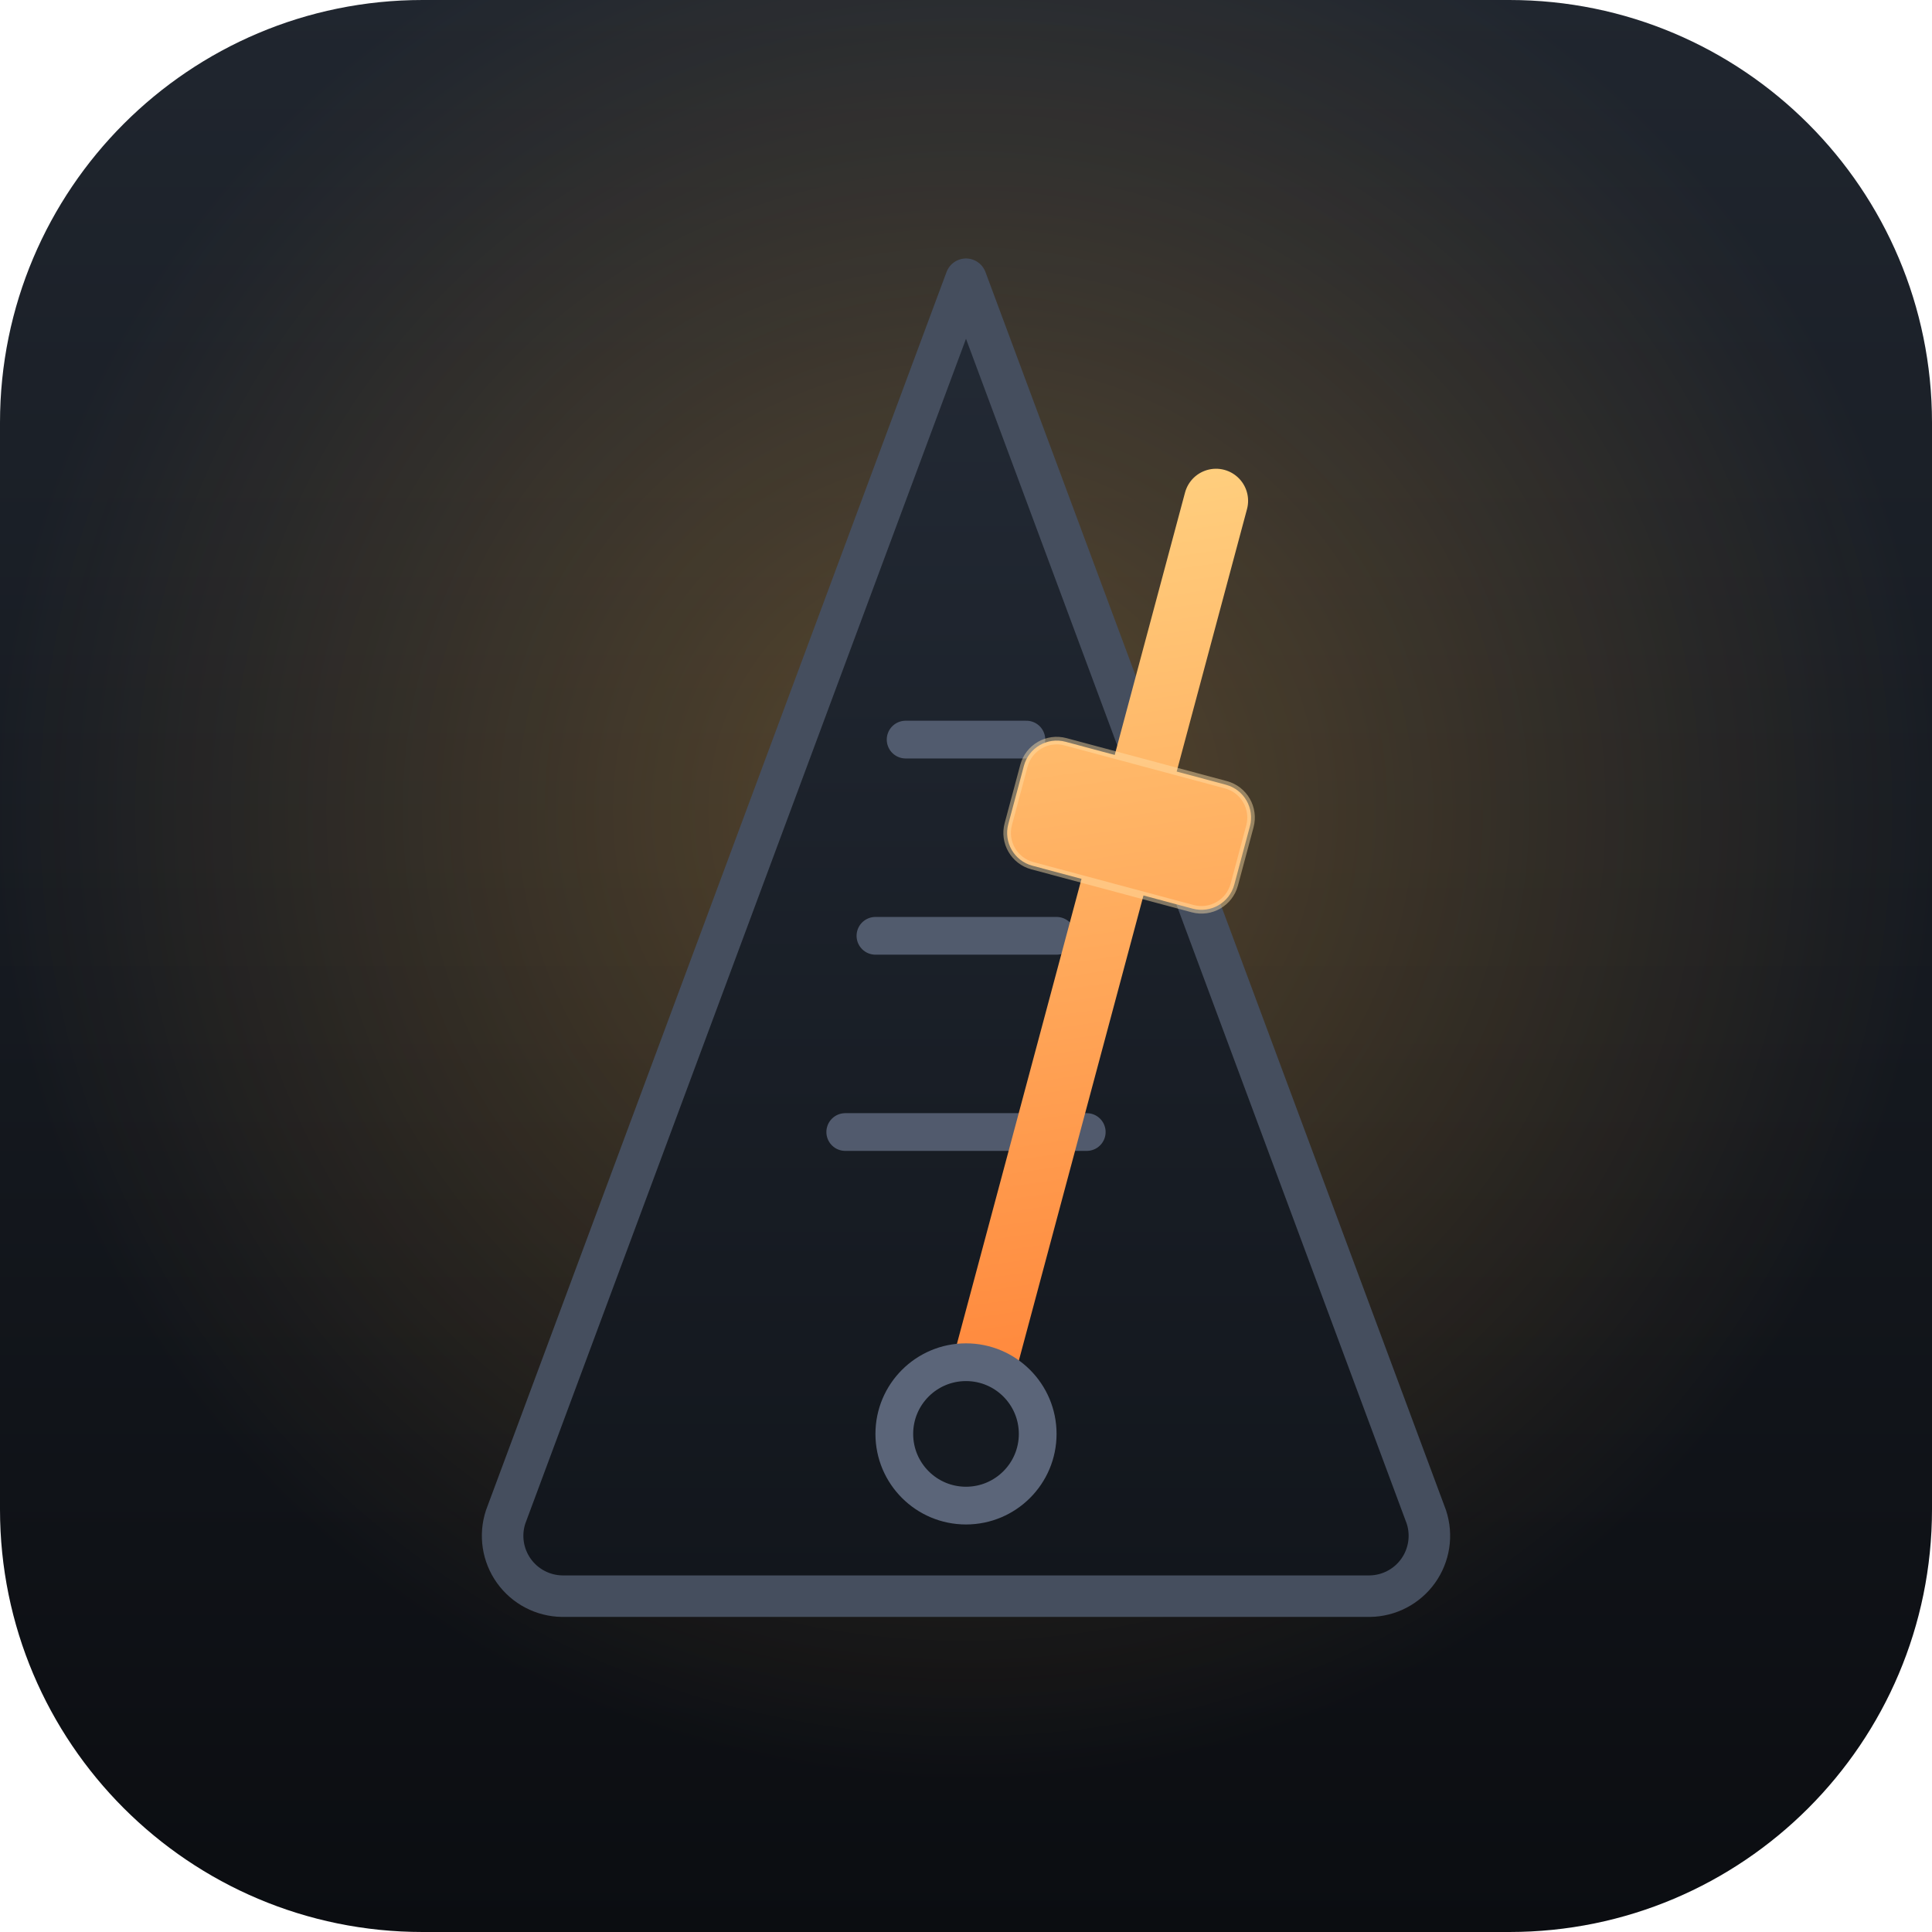
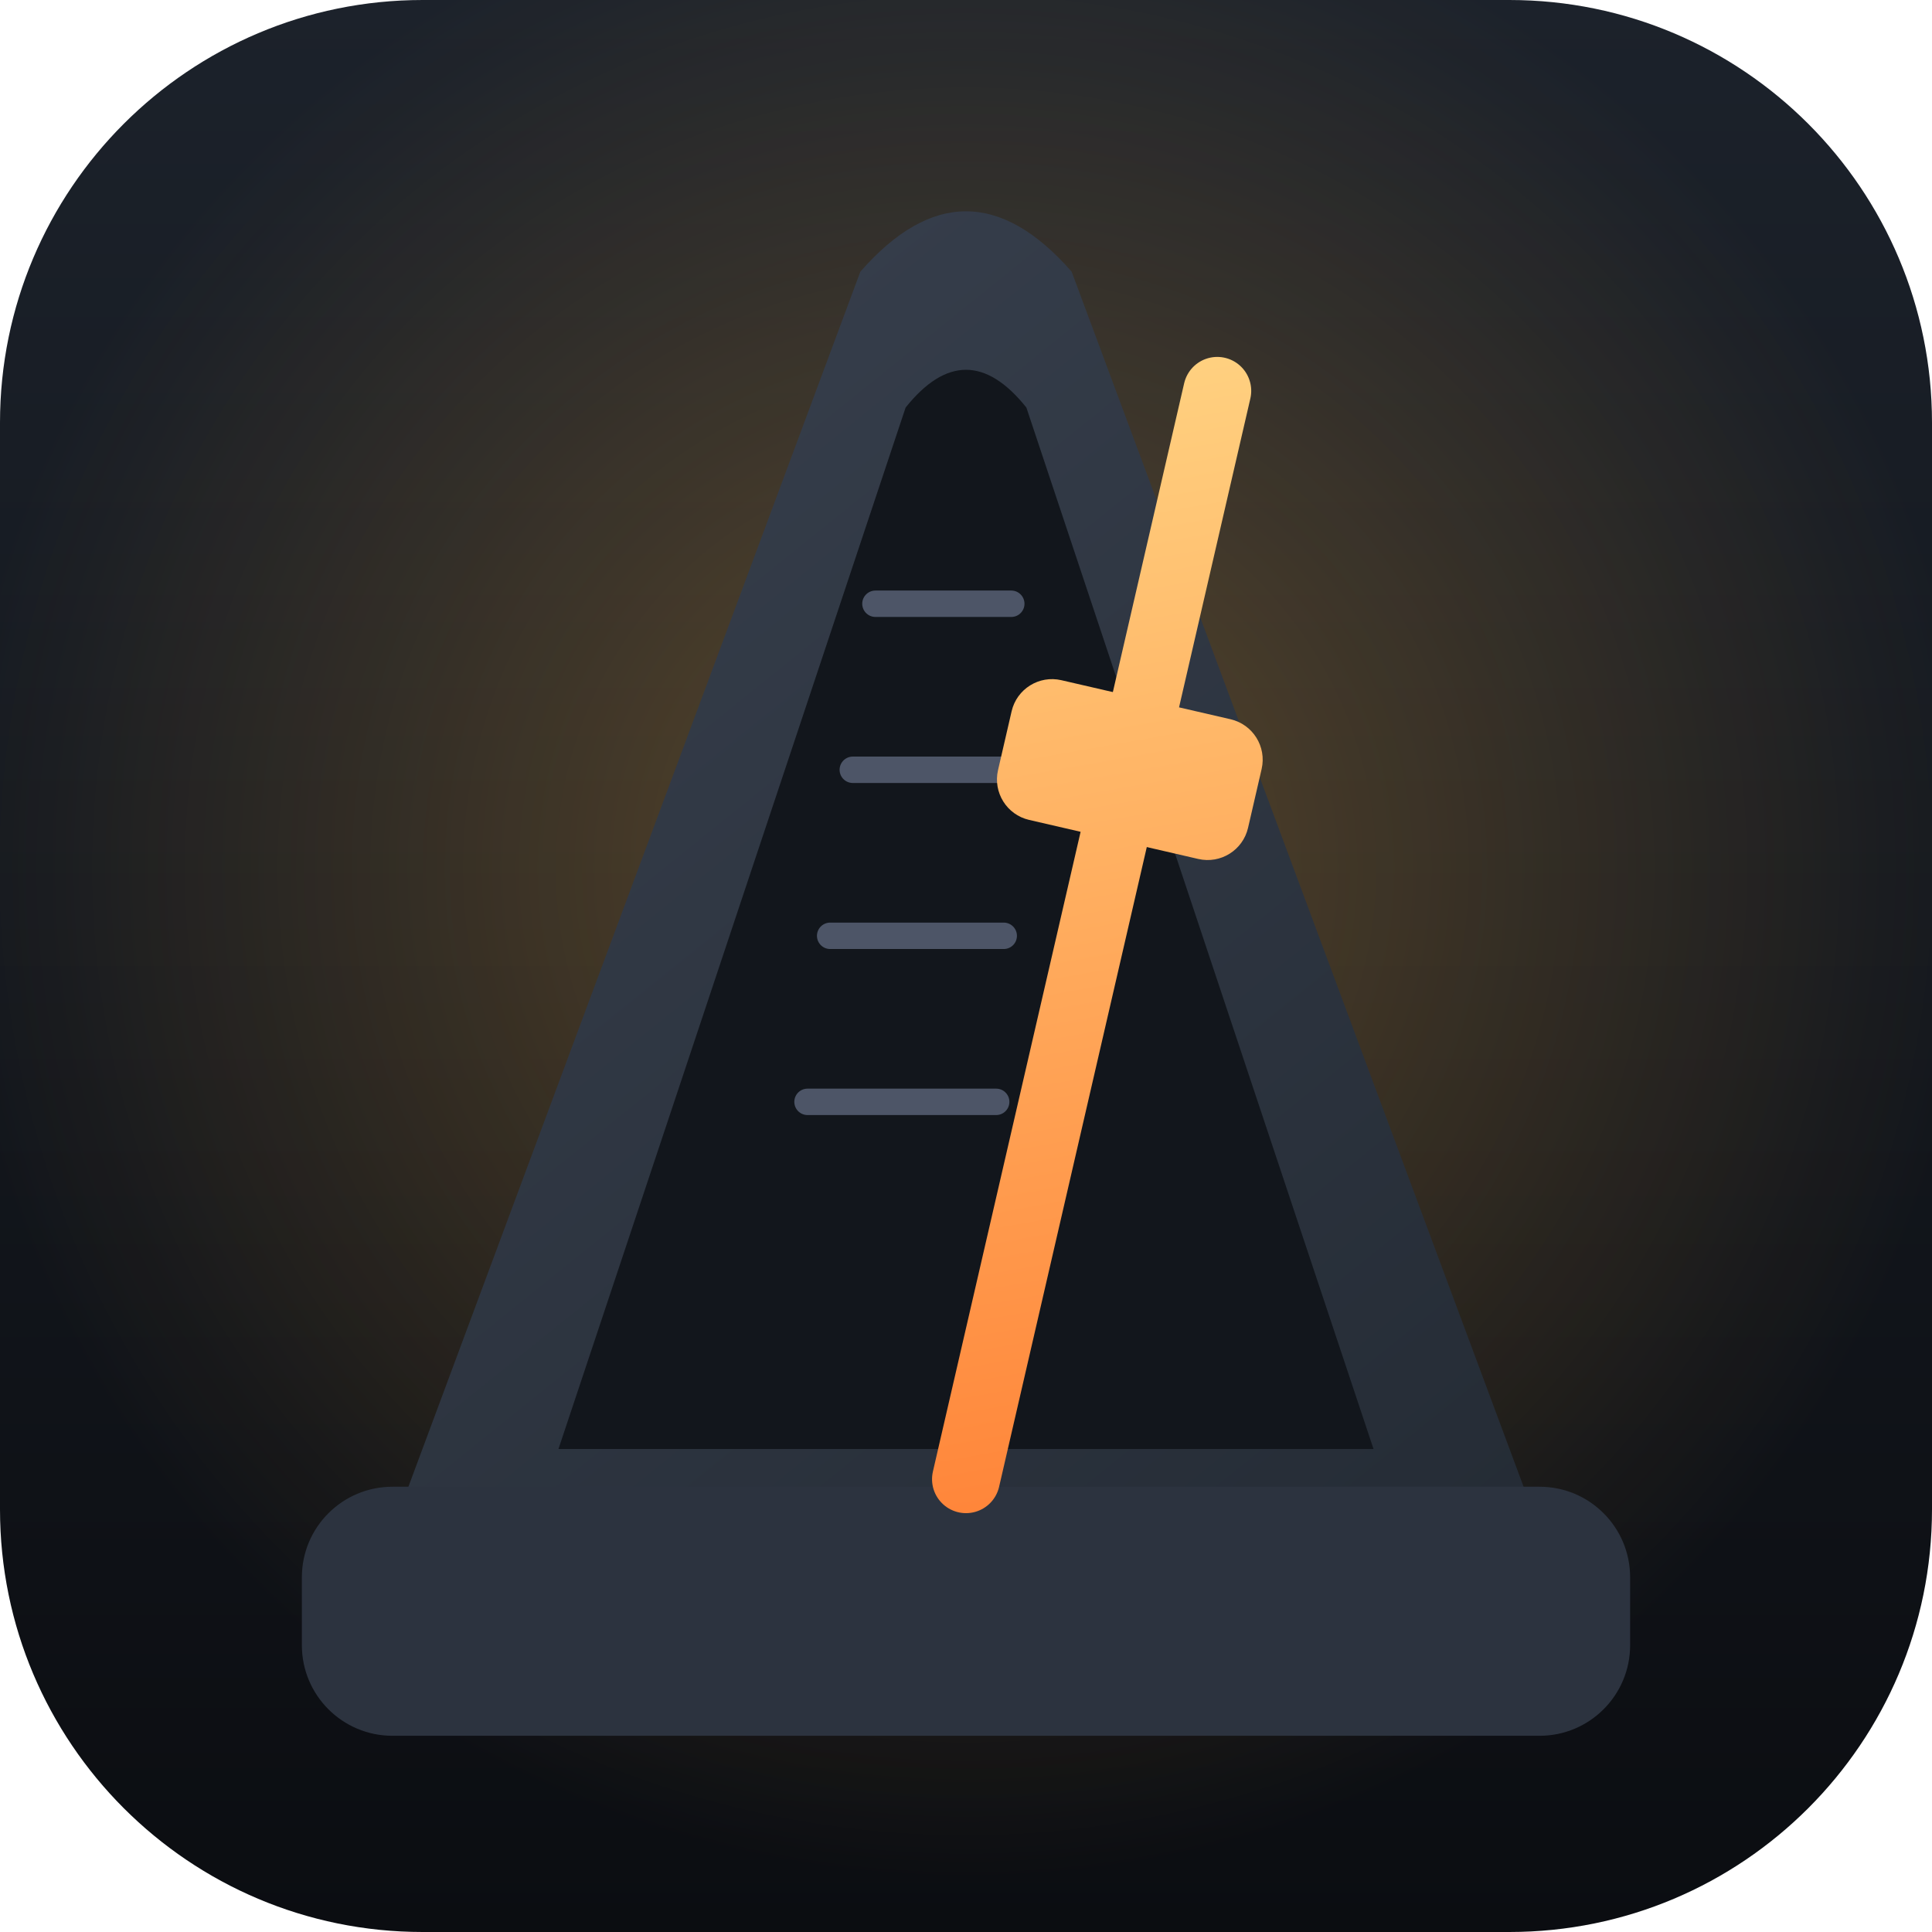
<svg xmlns="http://www.w3.org/2000/svg" viewBox="0 0 512 512">
  <defs>
    <linearGradient id="bg" x1="0" y1="0" x2="0" y2="1">
-       <stop offset="0%" stop-color="#20262f" />
+       <stop offset="0%" stop-color="#1c222b" />
      <stop offset="100%" stop-color="#0b0d11" />
    </linearGradient>
-     <linearGradient id="acc" gradientUnits="userSpaceOnUse" x1="200" y1="110" x2="320" y2="390">
+     <linearGradient id="body" gradientUnits="userSpaceOnUse" x1="90" y1="60" x2="420" y2="470">
+       <stop offset="0%" stop-color="#39414f" />
+       <stop offset="100%" stop-color="#222932" />
+     </linearGradient>
+     <linearGradient id="acc" gradientUnits="userSpaceOnUse" x1="190" y1="90" x2="330" y2="420">
      <stop offset="0%" stop-color="#ffd685" />
      <stop offset="100%" stop-color="#ff7a2f" />
    </linearGradient>
-     <linearGradient id="body" gradientUnits="userSpaceOnUse" x1="256" y1="80" x2="256" y2="420">
-       <stop offset="0%" stop-color="#232a35" />
-       <stop offset="100%" stop-color="#12161c" />
-     </linearGradient>
-     <radialGradient id="glow" cx="0.5" cy="0.42" r="0.5">
-       <stop offset="0%" stop-color="#ffb648" stop-opacity=".28" />
+     <radialGradient id="glow" cx="0.5" cy="0.45" r="0.52">
+       <stop offset="0%" stop-color="#ffb648" stop-opacity=".30" />
      <stop offset="100%" stop-color="#ffb648" stop-opacity="0" />
    </radialGradient>
  </defs>
  <rect width="512" height="512" rx="112" fill="url(#bg)" />
  <rect width="512" height="512" rx="112" fill="url(#glow)" />
-   <path d="M256 74 L378 402 a16 16 0 0 1-15 21 H149 a16 16 0 0 1-15-21 Z" fill="url(#body)" stroke="#454e5e" stroke-width="11" stroke-linejoin="round" />
-   <g stroke="#5b6579" stroke-width="10" stroke-linecap="round" opacity=".85">
-     <line x1="240" y1="196" x2="272" y2="196" />
-     <line x1="232" y1="248" x2="280" y2="248" />
-     <line x1="224" y1="300" x2="288" y2="300" />
+   <path d="M228 72 Q256 40 284 72 L406 400 H106 Z" fill="url(#body)" />
+   <rect x="80" y="394" width="352" height="66" rx="24" fill="#2c333f" />
+   <path d="M240 108 Q256 88 272 108 L364 384 H148 Z" fill="#12161c" />
+   <g stroke="#5b6579" stroke-width="7" stroke-linecap="round" opacity=".8">
+     <line x1="232" y1="160" x2="268" y2="160" />
+     <line x1="226" y1="204" x2="266" y2="204" />
+     <line x1="220" y1="248" x2="266" y2="248" />
+     <line x1="214" y1="292" x2="264" y2="292" />
  </g>
-   <g transform="rotate(15 256 380)">
-     <line x1="256" y1="380" x2="256" y2="124" stroke="url(#acc)" stroke-width="17" stroke-linecap="round" />
-     <rect x="225" y="196" width="62" height="34" rx="9" fill="url(#acc)" />
-     <rect x="225" y="196" width="62" height="34" rx="9" fill="none" stroke="#ffe0aa" stroke-opacity=".45" stroke-width="2" />
+   <g transform="rotate(13 256 392)">
+     <line x1="256" y1="392" x2="256" y2="96" stroke="url(#acc)" stroke-width="18" stroke-linecap="round" />
+     <rect x="222" y="180" width="68" height="38" rx="11" fill="url(#acc)" />
  </g>
-   <circle cx="256" cy="380" r="19" fill="#151a21" stroke="#5b6579" stroke-width="10" />
</svg>
